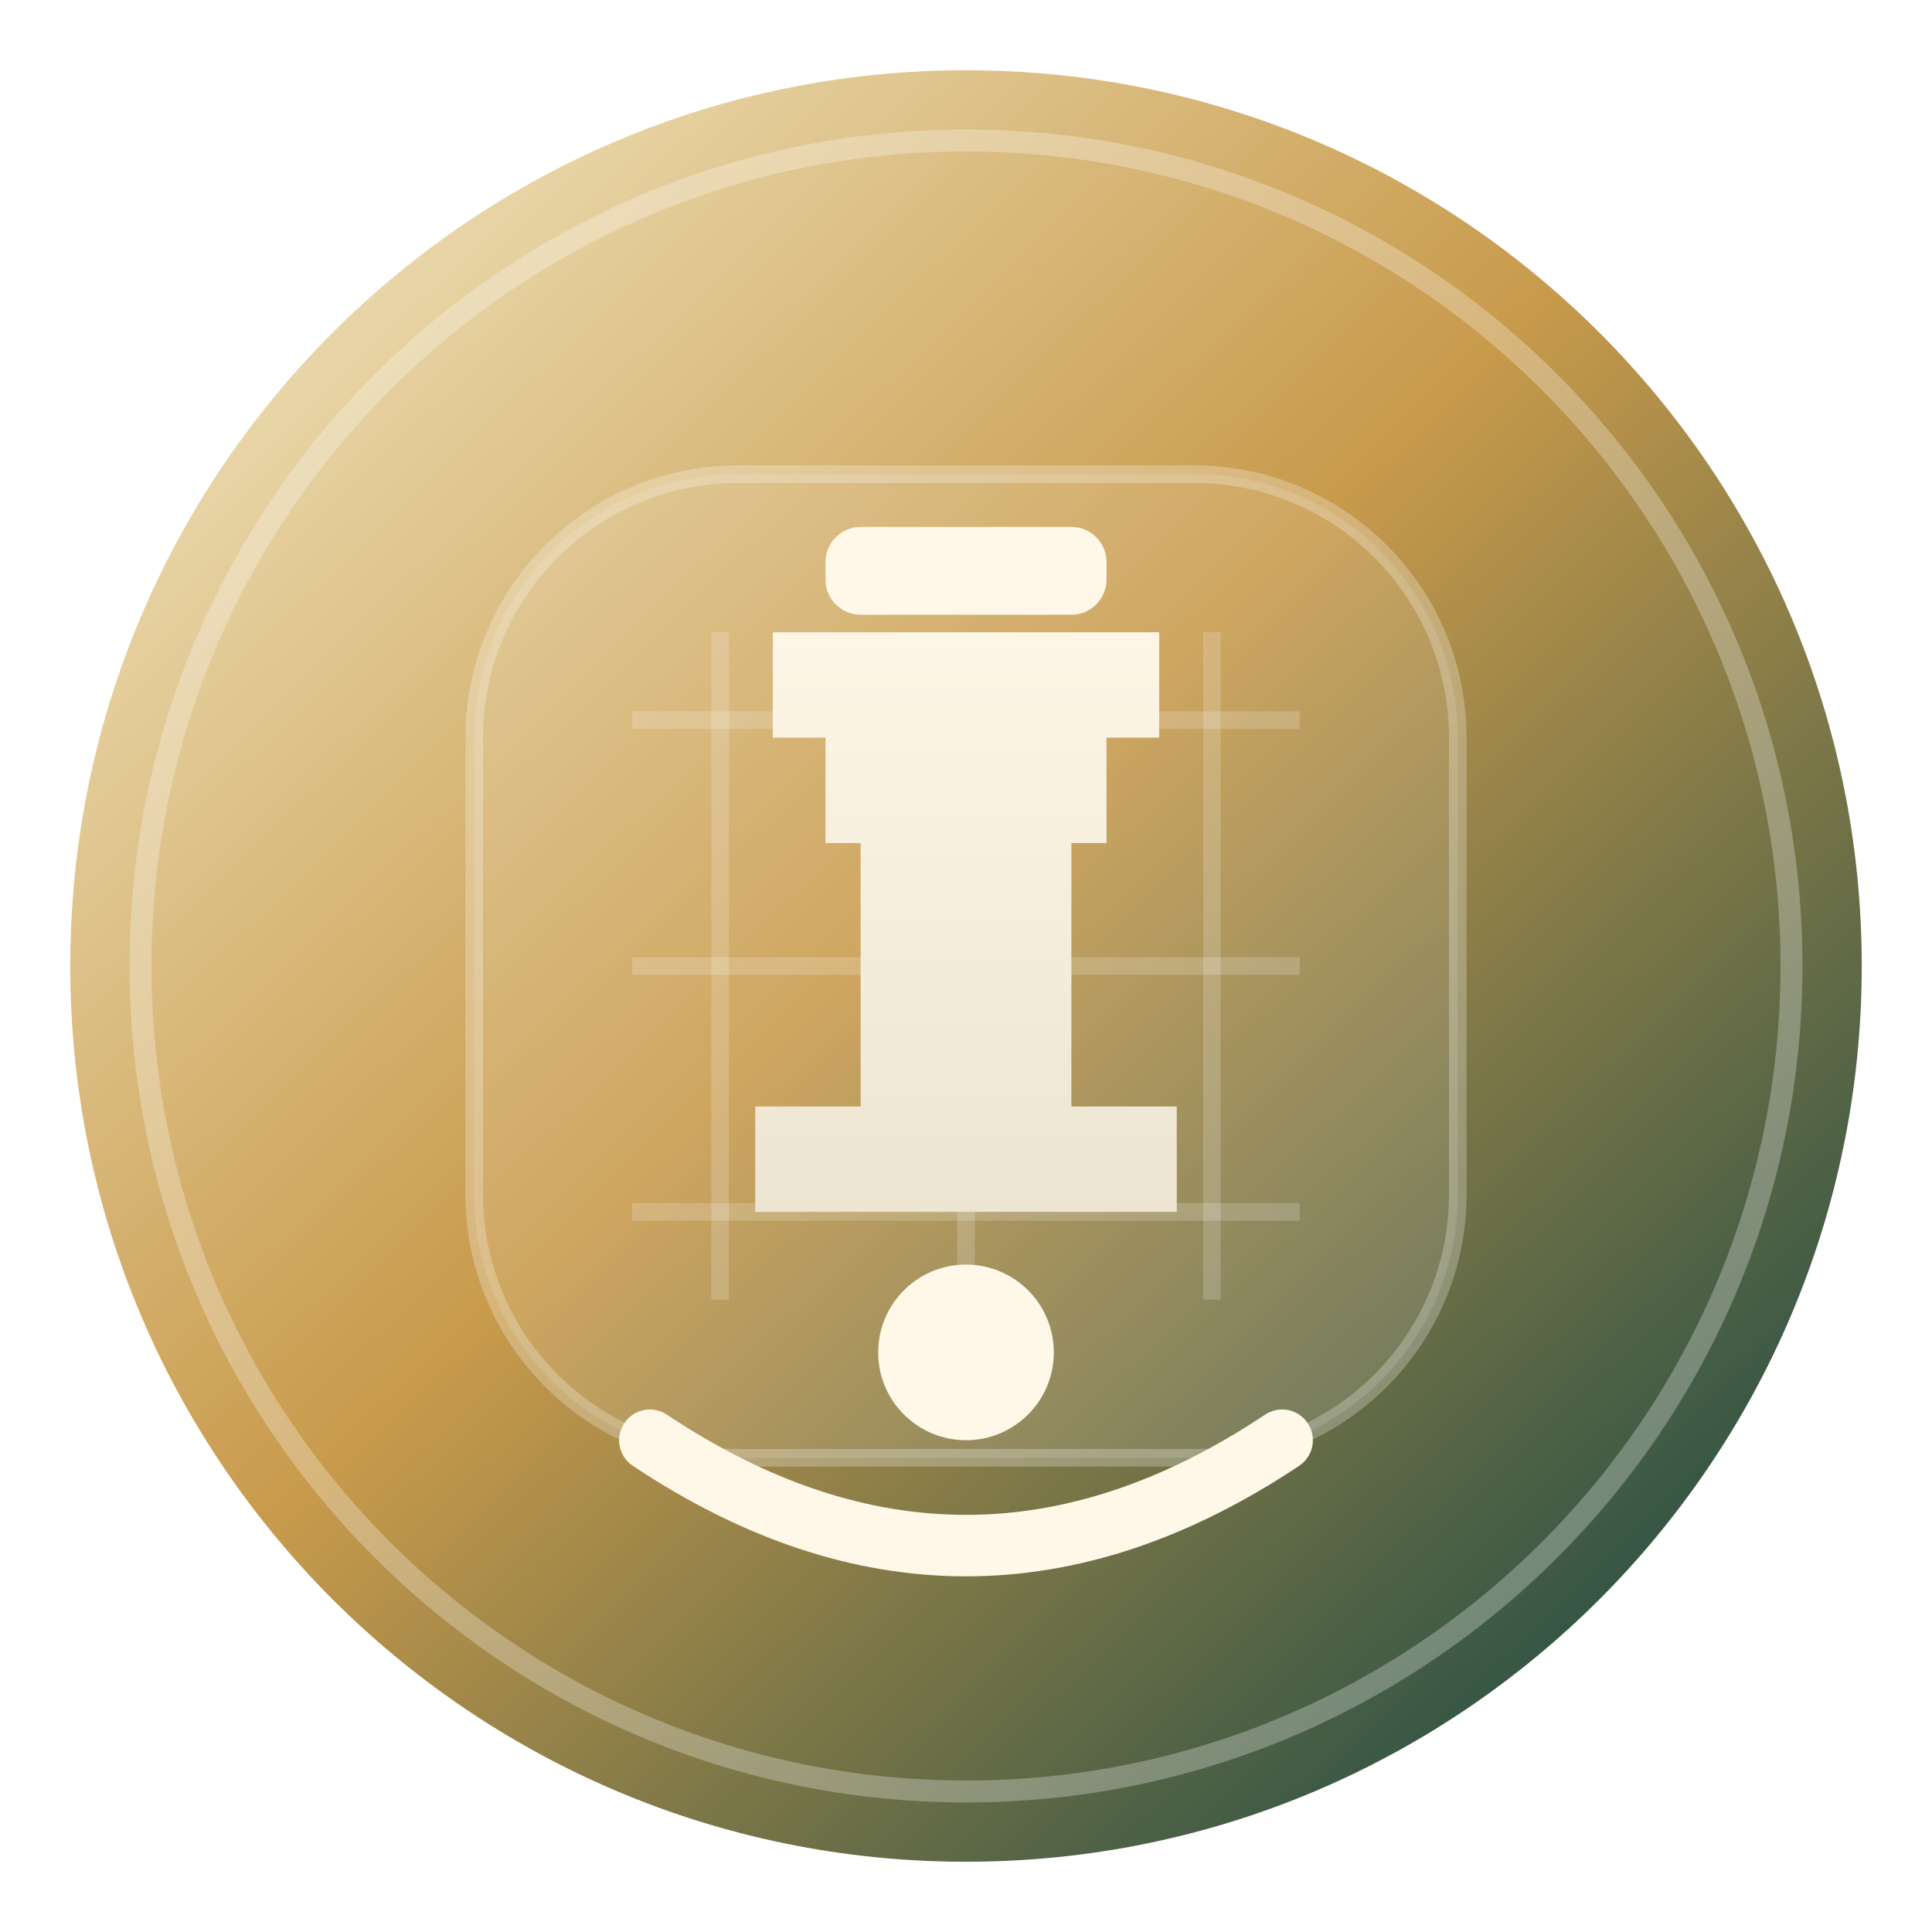
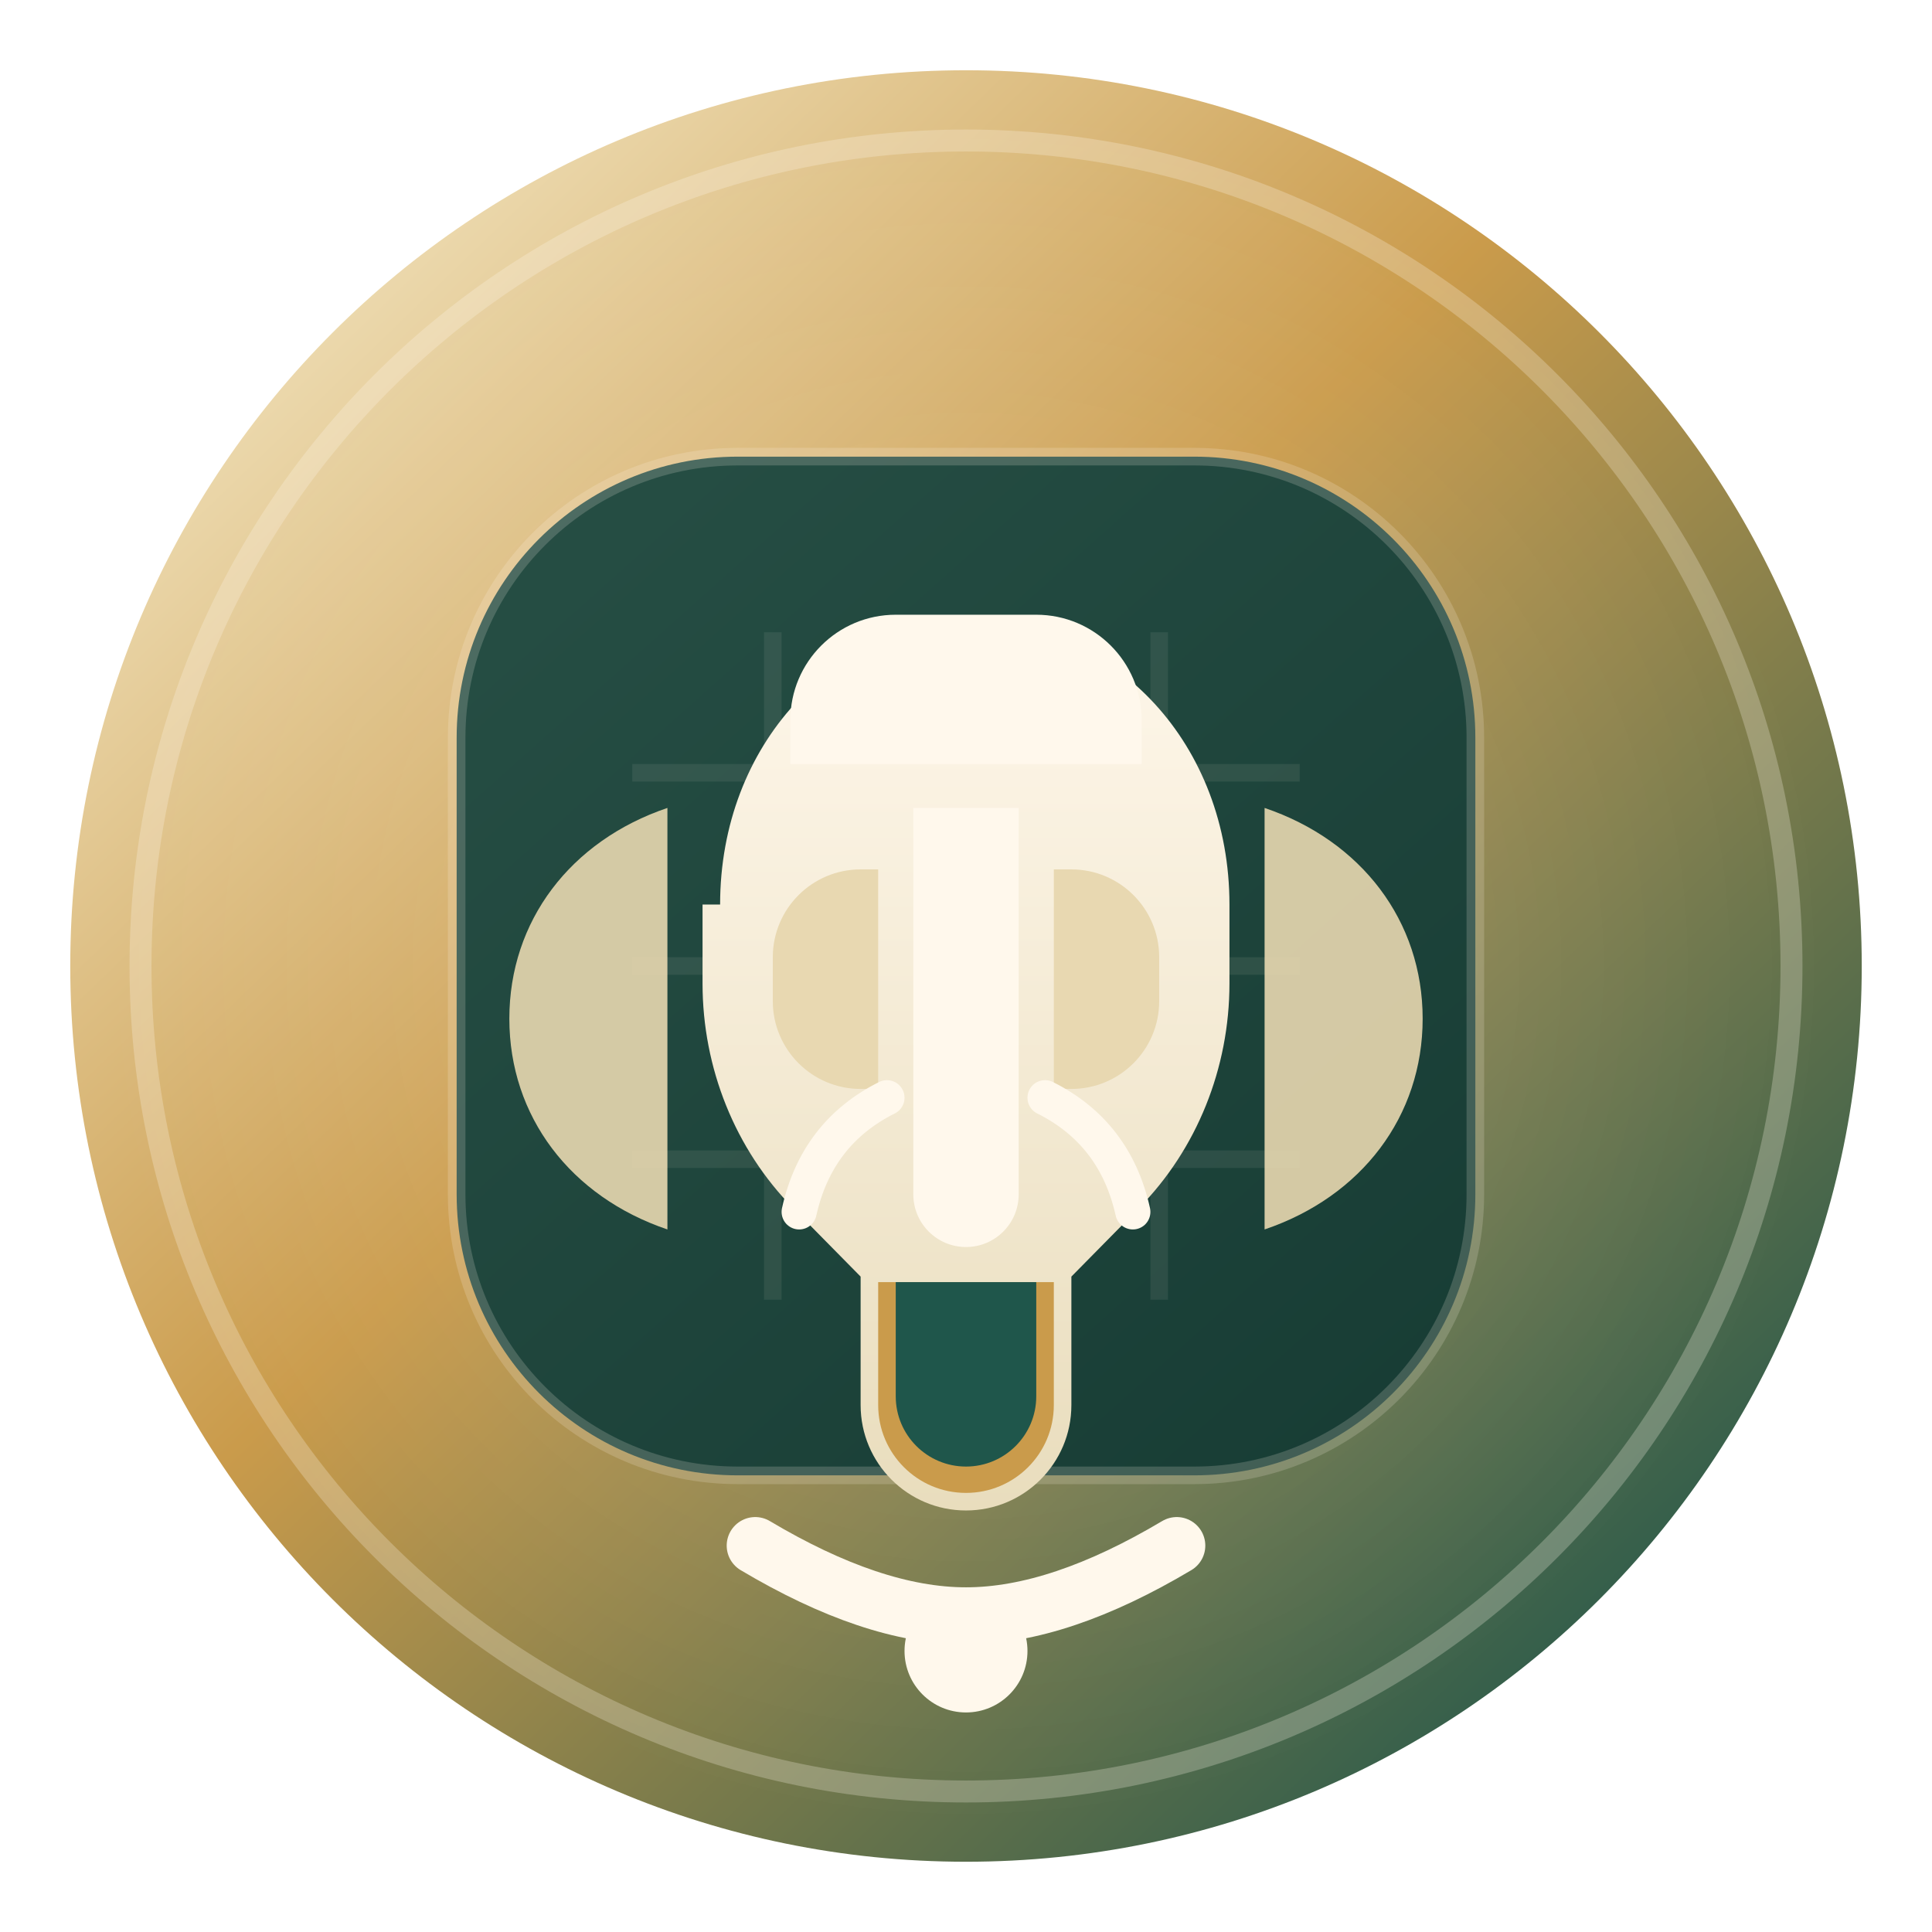
<svg xmlns="http://www.w3.org/2000/svg" width="220" height="220" viewBox="0 0 220 220" fill="none">
  <defs>
    <linearGradient id="ctBg" x1="28" y1="24" x2="194" y2="196" gradientUnits="userSpaceOnUse">
-       <stop stop-color="#EEE0B8" />
-       <stop offset="0.46" stop-color="#C89A4B" />
-       <stop offset="1" stop-color="#1E4B43" />
+       <stop stop-color="#F2E4BF" />
+       <stop offset="0.42" stop-color="#CA9B4B" />
+       <stop offset="1" stop-color="#1F564B" />
    </linearGradient>
-     <linearGradient id="ctCore" x1="110" y1="64" x2="110" y2="158" gradientUnits="userSpaceOnUse">
-       <stop stop-color="#FFF8E8" />
-       <stop offset="1" stop-color="#E8E0CC" />
+     <linearGradient id="ctPanel" x1="62" y1="56" x2="162" y2="168" gradientUnits="userSpaceOnUse">
+       <stop stop-color="#264E44" />
+       <stop offset="1" stop-color="#173C34" />
    </linearGradient>
+     <linearGradient id="ctIvory" x1="110" y1="66" x2="110" y2="172" gradientUnits="userSpaceOnUse">
+       <stop stop-color="#FFF8EC" />
+       <stop offset="1" stop-color="#E9DDBD" />
+     </linearGradient>
+     <radialGradient id="ctGlow" cx="0" cy="0" r="1" gradientUnits="userSpaceOnUse" gradientTransform="translate(110 110) rotate(90) scale(98)">
+       <stop stop-color="#FFFFFF" stop-opacity="0.16" />
+       <stop offset="1" stop-color="#FFFFFF" stop-opacity="0" />
+     </radialGradient>
  </defs>
  <circle cx="110" cy="110" r="102" fill="url(#ctBg)" />
-   <circle cx="110" cy="110" r="94" stroke="rgba(255,255,255,0.28)" stroke-width="2.5" />
-   <rect x="54" y="54" width="112" height="112" rx="30" fill="rgba(255,255,255,0.12)" stroke="rgba(255,255,255,0.26)" stroke-width="2" />
-   <path d="M82 72V148" stroke="rgba(255,255,255,0.18)" stroke-width="2" />
-   <path d="M110 72V148" stroke="rgba(255,255,255,0.18)" stroke-width="2" />
-   <path d="M138 72V148" stroke="rgba(255,255,255,0.18)" stroke-width="2" />
-   <path d="M72 82H148" stroke="rgba(255,255,255,0.18)" stroke-width="2" />
-   <path d="M72 110H148" stroke="rgba(255,255,255,0.18)" stroke-width="2" />
-   <path d="M72 138H148" stroke="rgba(255,255,255,0.18)" stroke-width="2" />
-   <path d="M88 72H132V84H126V96H122V126H134V138H86V126H98V96H94V84H88V72Z" fill="url(#ctCore)" />
-   <rect x="94" y="60" width="32" height="10" rx="4" fill="#FFF8E8" />
-   <circle cx="110" cy="154" r="10" fill="#FFF8E8" />
-   <path d="M74 164C86 172 98 176 110 176C122 176 134 172 146 164" stroke="#FFF8E8" stroke-width="7" stroke-linecap="round" />
+   <circle cx="110" cy="110" r="97" fill="url(#ctGlow)" />
+   <circle cx="110" cy="110" r="94" stroke="#FFF8EC" stroke-opacity="0.26" stroke-width="2.5" />
+   <rect x="52" y="52" width="116" height="116" rx="32" fill="url(#ctPanel)" stroke="#FFF8EC" stroke-opacity="0.18" stroke-width="2" />
+   <path d="M72 88H148" stroke="#FFF8EC" stroke-opacity="0.08" stroke-width="2" />
+   <path d="M72 110H148" stroke="#FFF8EC" stroke-opacity="0.08" stroke-width="2" />
+   <path d="M72 132H148" stroke="#FFF8EC" stroke-opacity="0.08" stroke-width="2" />
+   <path d="M88 72V148" stroke="#FFF8EC" stroke-opacity="0.08" stroke-width="2" />
+   <path d="M110 72V148" stroke="#FFF8EC" stroke-opacity="0.08" stroke-width="2" />
+   <path d="M132 72V148" stroke="#FFF8EC" stroke-opacity="0.08" stroke-width="2" />
+   <path d="M82 103C82 84.775 94.984 71 111 71C127.016 71 140 84.775 140 103V112C140 121.619 136.29 130.868 129.678 137.577L122 145.368V160C122 166.627 116.627 172 110 172C103.373 172 98 166.627 98 160V145.368L90.322 137.577C83.71 130.868 80 121.619 80 112V103H82Z" fill="url(#ctIvory)" />
+   <path d="M76 92C64.954 95.741 58 104.882 58 116C58 127.118 64.954 136.259 76 140V92Z" fill="#E8D8B1" fill-opacity="0.9" />
+   <path d="M144 92C155.046 95.741 162 104.882 162 116C162 127.118 155.046 136.259 144 140V92Z" fill="#E8D8B1" fill-opacity="0.9" />
+   <path d="M90 82C90 75.373 95.373 70 102 70H118C124.627 70 130 75.373 130 82V87H90V82Z" fill="#FFF8EC" />
+   <path d="M100 146H120V160C120 165.523 115.523 170 110 170C104.477 170 100 165.523 100 160V146Z" fill="#CA9B4B" />
+   <path d="M102 146H118V159C118 163.418 114.418 167 110 167C105.582 167 102 163.418 102 159V146Z" fill="#1F564B" />
+   <path d="M98 99C92.477 99 88 103.477 88 109V114C88 119.523 92.477 124 98 124H100V99H98Z" fill="#E8D8B1" />
+   <path d="M122 99C127.523 99 132 103.477 132 109V114C132 119.523 127.523 124 122 124H120V99H122Z" fill="#E8D8B1" />
+   <path d="M104 92H116V136C116 139.314 113.314 142 110 142C106.686 142 104 139.314 104 136V92Z" fill="#FFF8EC" />
+   <path d="M101 125C95.667 127.667 92.333 132 91 138" stroke="#FFF8EC" stroke-width="4" stroke-linecap="round" />
+   <path d="M119 125C124.333 127.667 127.667 132 129 138" stroke="#FFF8EC" stroke-width="4" stroke-linecap="round" />
+   <path d="M86 176C94.842 181.263 102.842 184 110 184C117.158 184 125.158 181.263 134 176" stroke="#FFF8EC" stroke-width="6.5" stroke-linecap="round" />
+   <circle cx="110" cy="188" r="7" fill="#FFF8EC" />
</svg>
